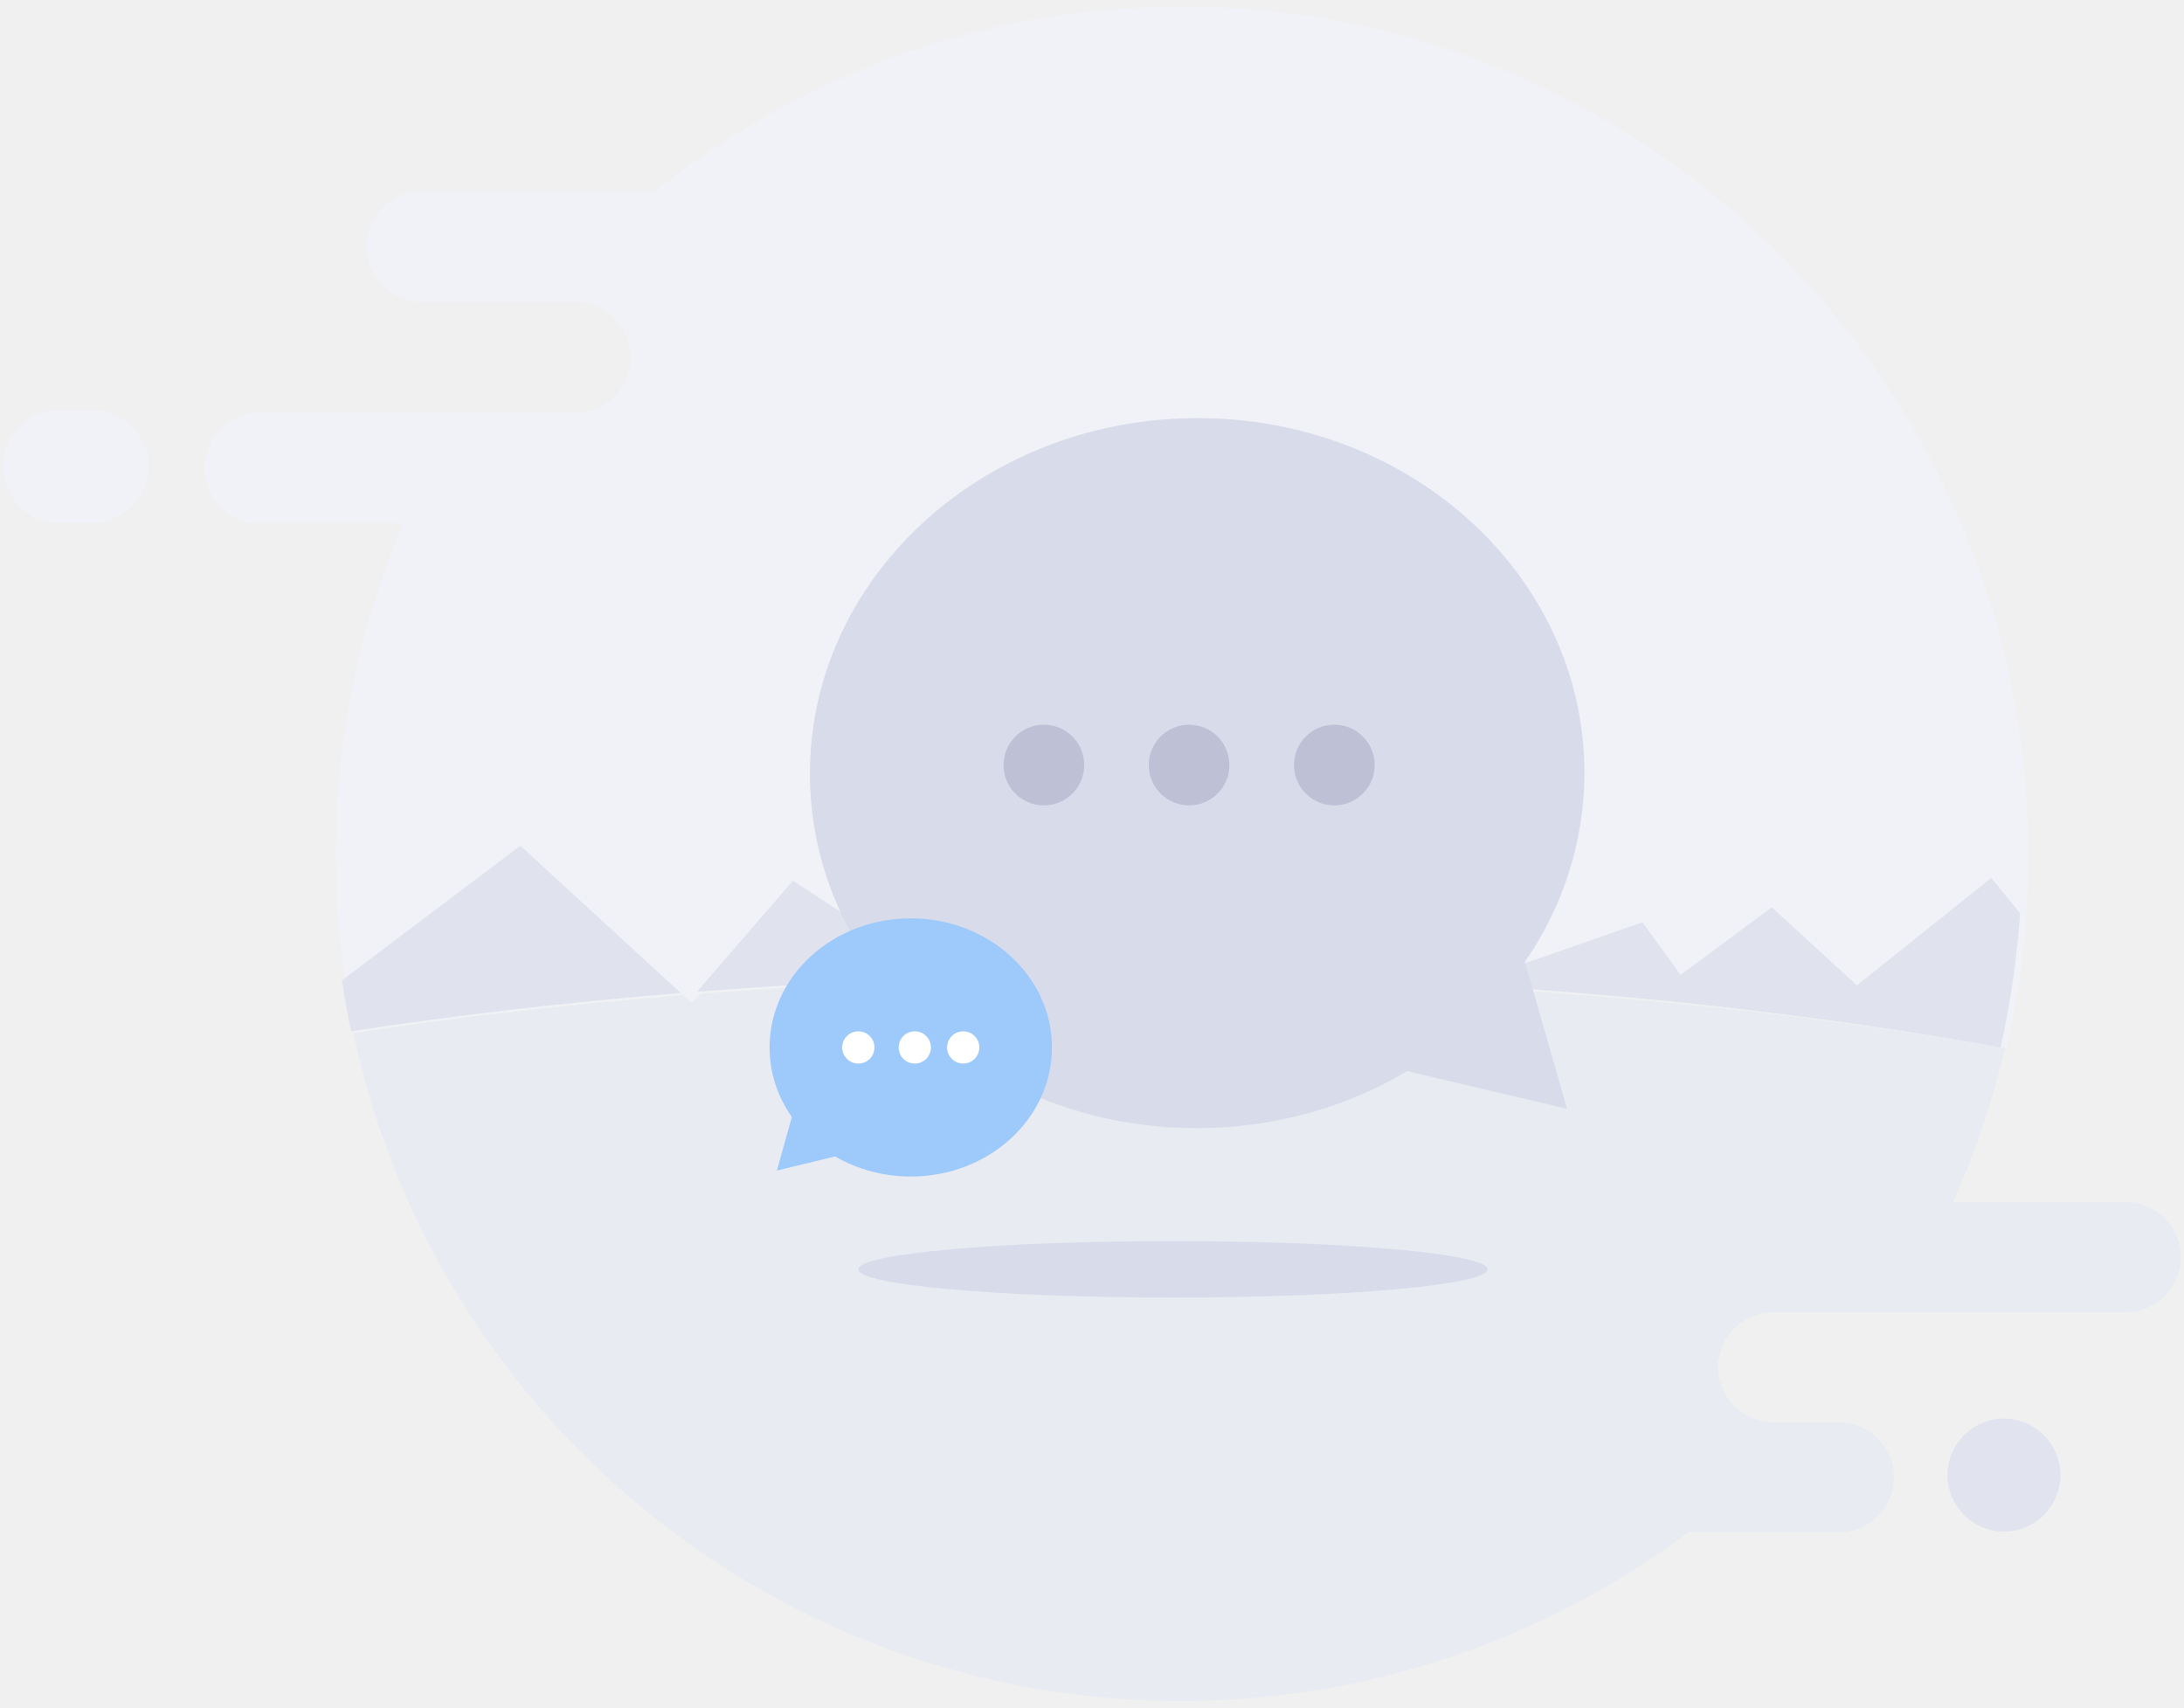
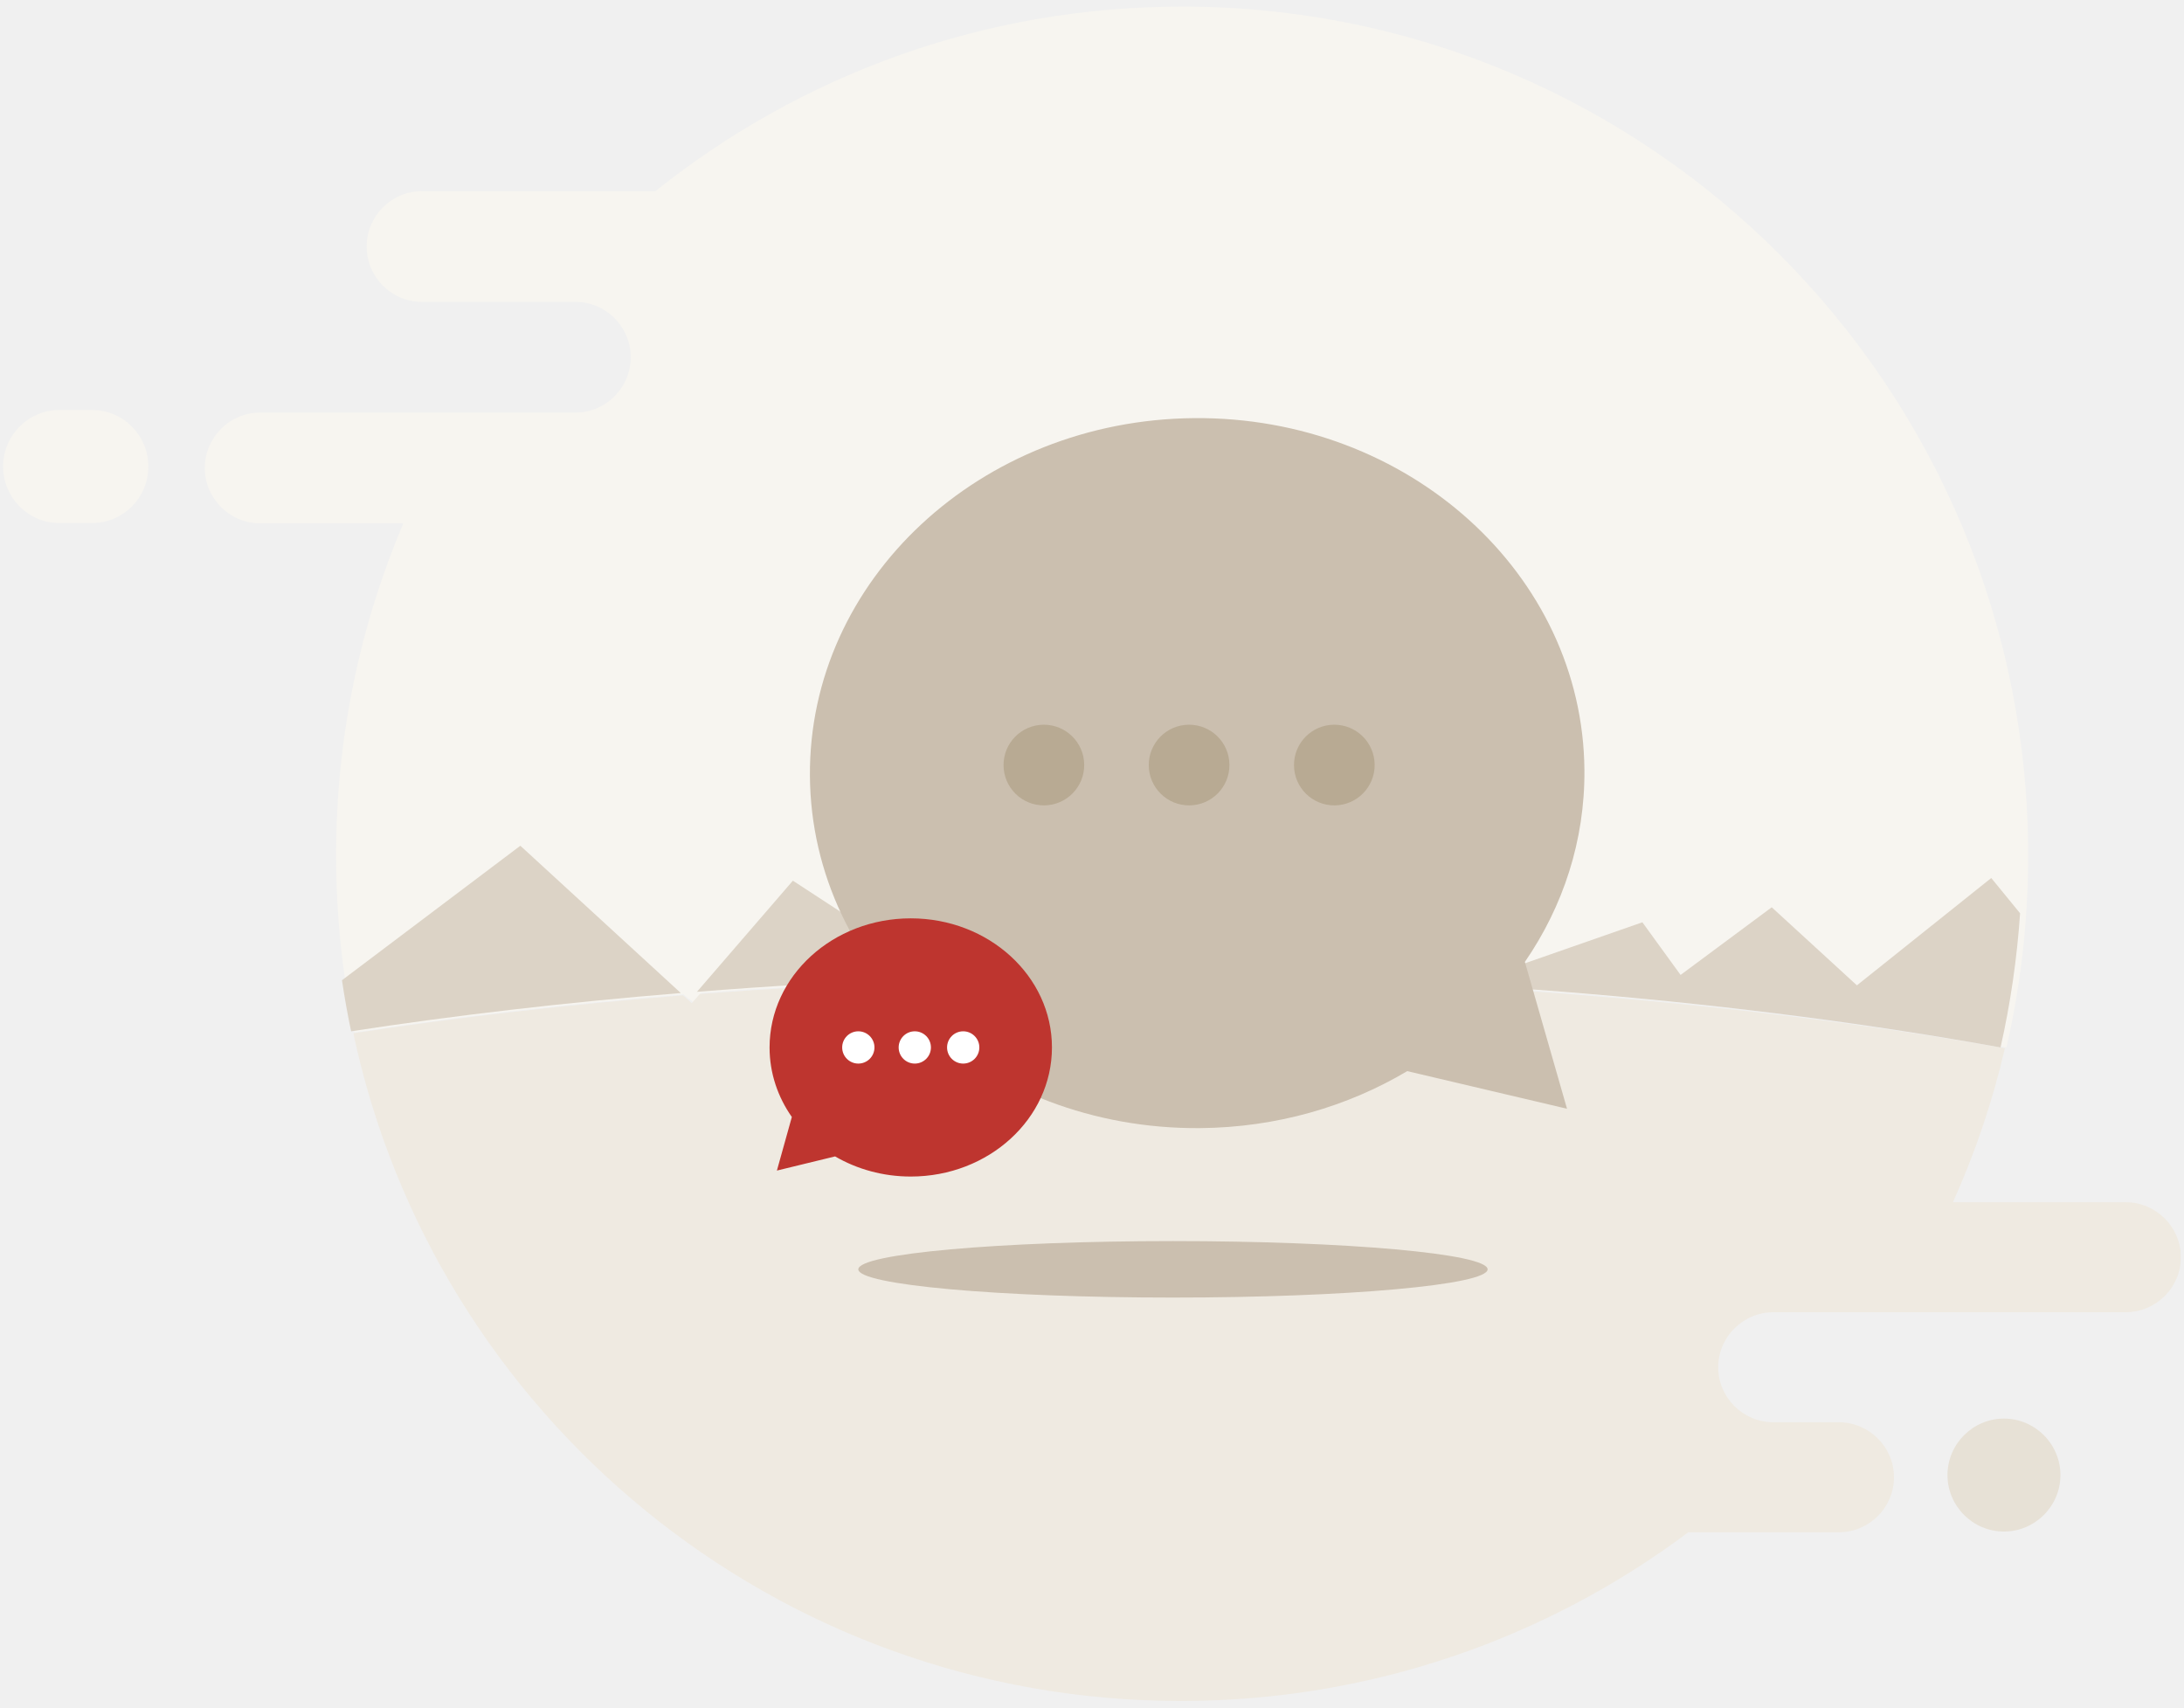
<svg xmlns="http://www.w3.org/2000/svg" width="495" height="387" viewBox="0 0 495 387" fill="none">
  <g id="No Chat History">
-     <path id="Fill 1" fill-rule="evenodd" clip-rule="evenodd" d="M267.927 1.5C222.792 1.5 181.307 17.146 148.551 43.322H95.611C88.733 43.322 83.105 48.968 83.105 55.869C83.105 62.77 88.733 68.415 95.611 68.415H122.554H130.449C137.327 68.415 142.955 74.061 142.955 80.962C142.955 84.408 141.546 87.553 139.278 89.82C137.019 92.095 133.884 93.509 130.449 93.509H113.605H104.304H58.928C52.05 93.509 46.422 99.155 46.422 106.055C46.422 112.956 52.05 118.602 58.928 118.602H91.412C81.606 141.723 76.175 167.164 76.175 193.882C76.175 203.576 76.892 213.103 78.267 222.413C78.843 226.303 79.535 230.159 80.343 233.973C103.937 230.351 128.965 227.44 155.093 225.316L157.061 227.114L158.912 225.014C190.301 222.564 223.249 221.259 257.23 221.259C329.429 221.259 396.993 227.147 454.76 237.385C456.986 227.699 458.487 217.737 459.196 207.549C459.521 203.033 459.679 198.474 459.679 193.882C459.679 87.629 373.832 1.5 267.927 1.5Z" fill="#F1F2F7" />
-     <path id="Fill 3" fill-rule="evenodd" clip-rule="evenodd" d="M20.954 92.928H13.375C6.408 92.928 0.708 98.688 0.708 105.728C0.708 112.768 6.408 118.528 13.375 118.528H20.954C27.921 118.528 33.622 112.768 33.622 105.728C33.622 98.688 27.921 92.928 20.954 92.928Z" fill="#F1F2F7" />
+     <path id="Fill 1" fill-rule="evenodd" clip-rule="evenodd" d="M267.927 1.5C222.792 1.5 181.307 17.146 148.551 43.322H95.611C88.733 43.322 83.105 48.968 83.105 55.869C83.105 62.77 88.733 68.415 95.611 68.415H122.554H130.449C137.327 68.415 142.955 74.061 142.955 80.962C142.955 84.408 141.546 87.553 139.278 89.82C137.019 92.095 133.884 93.509 130.449 93.509H113.605H104.304H58.928C52.05 93.509 46.422 99.155 46.422 106.055C46.422 112.956 52.05 118.602 58.928 118.602H91.412C81.606 141.723 76.175 167.164 76.175 193.882C76.175 203.576 76.892 213.103 78.267 222.413C78.843 226.303 79.535 230.159 80.343 233.973C103.937 230.351 128.965 227.44 155.093 225.316L157.061 227.114L158.912 225.014C190.301 222.564 223.249 221.259 257.23 221.259C329.429 221.259 396.993 227.147 454.76 237.385C456.986 227.699 458.487 217.737 459.196 207.549C459.521 203.033 459.679 198.474 459.679 193.882C459.679 87.629 373.832 1.5 267.927 1.5Z" fill="#F7F5F0" />
+     <path id="Fill 3" fill-rule="evenodd" clip-rule="evenodd" d="M20.954 92.928H13.375C6.408 92.928 0.708 98.688 0.708 105.728C0.708 112.768 6.408 118.528 13.375 118.528H20.954C27.921 118.528 33.622 112.768 33.622 105.728C33.622 98.688 27.921 92.928 20.954 92.928Z" fill="#F7F5F0" />
    <g id="Group 7">
      <mask id="mask0_156_62" style="mask-type:luminance" maskUnits="userSpaceOnUse" x="80" y="221" width="415" height="165">
        <path id="Clip 6" fill-rule="evenodd" clip-rule="evenodd" d="M494.293 221.536V385.5H287.188H80.083V221.536H494.293Z" fill="white" />
      </mask>
      <g mask="url(#mask0_156_62)">
-         <path id="Fill 5" fill-rule="evenodd" clip-rule="evenodd" d="M494.293 284.929C494.293 291.786 488.667 297.396 481.79 297.396H401.932C398.498 297.396 395.364 298.801 393.106 301.062C390.838 303.314 389.429 306.439 389.429 309.864C389.429 316.721 395.055 322.331 401.932 322.331H416.769C420.202 322.331 423.337 323.736 425.596 325.997C427.863 328.249 429.271 331.374 429.271 334.799C429.271 341.656 423.645 347.266 416.769 347.266H382.653C350.604 371.271 310.78 385.5 267.622 385.5C175.444 385.5 98.462 320.627 80.083 234.169C103.671 230.57 128.693 227.678 154.815 225.567L156.781 227.354L158.632 225.268C190.013 222.832 222.954 221.536 256.928 221.536C329.108 221.536 396.656 227.387 454.409 237.561C451.601 249.679 447.633 261.349 442.632 272.461H481.79C485.233 272.461 488.35 273.866 490.617 276.127C492.884 278.379 494.293 281.504 494.293 284.929Z" fill="#E8EBF2" />
+         <path id="Fill 5" fill-rule="evenodd" clip-rule="evenodd" d="M494.293 284.929C494.293 291.786 488.667 297.396 481.79 297.396H401.932C398.498 297.396 395.364 298.801 393.106 301.062C390.838 303.314 389.429 306.439 389.429 309.864C389.429 316.721 395.055 322.331 401.932 322.331H416.769C420.202 322.331 423.337 323.736 425.596 325.997C427.863 328.249 429.271 331.374 429.271 334.799C429.271 341.656 423.645 347.266 416.769 347.266H382.653C350.604 371.271 310.78 385.5 267.622 385.5C175.444 385.5 98.462 320.627 80.083 234.169C103.671 230.57 128.693 227.678 154.815 225.567L156.781 227.354L158.632 225.268C190.013 222.832 222.954 221.536 256.928 221.536C329.108 221.536 396.656 227.387 454.409 237.561C451.601 249.679 447.633 261.349 442.632 272.461H481.79C485.233 272.461 488.35 273.866 490.617 276.127C492.884 278.379 494.293 281.504 494.293 284.929Z" fill="#EFEAE1" />
      </g>
    </g>
-     <path id="Fill 8" fill-rule="evenodd" clip-rule="evenodd" d="M457.85 206.981C457.142 217.363 455.643 227.515 453.42 237.386C395.73 226.953 328.256 220.953 256.153 220.953C222.216 220.953 189.312 222.282 157.964 224.779L179.704 199.591L213.521 221.659L259.3 209.019L338.053 220.953L372.242 209.019L380.901 220.953L401.56 205.618L420.866 223.313L451.314 198.986L457.85 206.981Z" fill="#E0E2EE" />
-     <path id="Fill 10" fill-rule="evenodd" clip-rule="evenodd" d="M345.614 218.002C354.273 205.415 359.234 190.487 359.106 174.512C358.752 130.078 319.168 94.373 270.694 94.76C222.22 95.148 183.213 131.483 183.568 175.916C183.923 220.349 223.506 256.055 271.979 255.668C289.298 255.53 305.408 250.8 318.946 242.753L355.162 251.28L345.614 218.002Z" fill="#D8DBEA" />
-     <path id="Fill 12" fill-rule="evenodd" clip-rule="evenodd" d="M245.736 173.313C245.776 178.362 241.716 182.488 236.667 182.528C231.616 182.569 227.49 178.508 227.451 173.459C227.411 168.409 231.471 164.284 236.52 164.243C241.569 164.203 245.695 168.263 245.736 173.313Z" fill="#BEC0D6" />
-     <path id="Fill 14" fill-rule="evenodd" clip-rule="evenodd" d="M278.65 173.312C278.69 178.362 274.629 182.488 269.58 182.528C264.53 182.568 260.404 178.508 260.365 173.459C260.323 168.409 264.384 164.283 269.434 164.243C274.483 164.203 278.609 168.263 278.65 173.312Z" fill="#BEC0D6" />
-     <path id="Fill 16" fill-rule="evenodd" clip-rule="evenodd" d="M311.565 173.312C311.605 178.361 307.544 182.487 302.495 182.528C297.445 182.568 293.319 178.508 293.28 173.458C293.239 168.408 297.299 164.283 302.349 164.243C307.398 164.202 311.524 168.263 311.565 173.312Z" fill="#BEC0D6" />
-     <path id="Fill 18" fill-rule="evenodd" clip-rule="evenodd" d="M157.965 224.585L156.192 226.414L154.308 224.848C155.521 224.753 156.744 224.666 157.965 224.585Z" fill="#F1F2F7" />
+     <path id="Fill 8" fill-rule="evenodd" clip-rule="evenodd" d="M457.85 206.981C457.142 217.363 455.643 227.515 453.42 237.386C395.73 226.953 328.256 220.953 256.153 220.953C222.216 220.953 189.312 222.282 157.964 224.779L179.704 199.591L213.521 221.659L259.3 209.019L338.053 220.953L372.242 209.019L380.901 220.953L401.56 205.618L420.866 223.313L451.314 198.986L457.85 206.981Z" fill="#DCD3C6" />
+     <path id="Fill 10" fill-rule="evenodd" clip-rule="evenodd" d="M345.614 218.002C354.273 205.415 359.234 190.487 359.106 174.512C358.752 130.078 319.168 94.373 270.694 94.76C222.22 95.148 183.213 131.483 183.568 175.916C183.923 220.349 223.506 256.055 271.979 255.668C289.298 255.53 305.408 250.8 318.946 242.753L355.162 251.28L345.614 218.002Z" fill="#CBBFAF" />
+     <path id="Fill 12" fill-rule="evenodd" clip-rule="evenodd" d="M245.736 173.313C245.776 178.362 241.716 182.488 236.667 182.528C231.616 182.569 227.49 178.508 227.451 173.459C227.411 168.409 231.471 164.284 236.52 164.243C241.569 164.203 245.695 168.263 245.736 173.313Z" fill="#B8AA93" />
+     <path id="Fill 14" fill-rule="evenodd" clip-rule="evenodd" d="M278.65 173.312C278.69 178.362 274.629 182.488 269.58 182.528C264.53 182.568 260.404 178.508 260.365 173.459C260.323 168.409 264.384 164.283 269.434 164.243C274.483 164.203 278.609 168.263 278.65 173.312Z" fill="#B8AA93" />
+     <path id="Fill 16" fill-rule="evenodd" clip-rule="evenodd" d="M311.565 173.312C311.605 178.361 307.544 182.487 302.495 182.528C297.445 182.568 293.319 178.508 293.28 173.458C293.239 168.408 297.299 164.283 302.349 164.243C307.398 164.202 311.524 168.263 311.565 173.312Z" fill="#B8AA93" />
+     <path id="Fill 18" fill-rule="evenodd" clip-rule="evenodd" d="M157.965 224.585L156.192 226.414L154.308 224.848C155.521 224.753 156.744 224.666 157.965 224.585Z" fill="#F7F5F0" />
    <path id="Fill 20" fill-rule="evenodd" clip-rule="evenodd" d="M174.422 237.387C174.422 243.193 176.279 248.599 179.47 253.149L176.083 265.289L189.272 262.081C194.23 264.965 200.11 266.643 206.422 266.643C224.095 266.643 238.422 253.544 238.422 237.387C238.422 221.228 224.095 208.129 206.422 208.129C188.748 208.129 174.422 221.228 174.422 237.387Z" fill="url(#paint0_linear_156_62)" />
    <path id="Fill 22" fill-rule="evenodd" clip-rule="evenodd" d="M214.651 237.386C214.651 239.405 216.287 241.043 218.308 241.043C220.327 241.043 221.965 239.405 221.965 237.386C221.965 235.366 220.327 233.728 218.308 233.728C216.287 233.728 214.651 235.366 214.651 237.386Z" fill="white" />
    <path id="Fill 24" fill-rule="evenodd" clip-rule="evenodd" d="M203.679 237.386C203.679 239.405 205.316 241.043 207.336 241.043C209.355 241.043 210.993 239.405 210.993 237.386C210.993 235.366 209.355 233.728 207.336 233.728C205.316 233.728 203.679 235.366 203.679 237.386Z" fill="white" />
    <path id="Fill 26" fill-rule="evenodd" clip-rule="evenodd" d="M190.879 237.386C190.879 239.405 192.516 241.043 194.537 241.043C196.556 241.043 198.194 239.405 198.194 237.386C198.194 235.366 196.556 233.728 194.537 233.728C192.516 233.728 190.879 235.366 190.879 237.386Z" fill="white" />
-     <path id="Fill 28" fill-rule="evenodd" clip-rule="evenodd" d="M154.308 225.057C128.188 227.185 103.169 230.101 79.583 233.728C78.775 229.908 78.083 226.046 77.508 222.15L117.936 191.671L154.308 225.057Z" fill="#E0E2EE" />
-     <path id="Fill 30" fill-rule="evenodd" clip-rule="evenodd" d="M337.164 287.671C337.164 291.206 305.235 294.071 265.85 294.071C226.464 294.071 194.536 291.206 194.536 287.671C194.536 284.138 226.464 281.271 265.85 281.271C305.235 281.271 337.164 284.138 337.164 287.671Z" fill="#D8DBEA" />
-     <path id="Fill 32" fill-rule="evenodd" clip-rule="evenodd" d="M454.193 347.099C447.153 347.099 441.393 341.339 441.393 334.299C441.393 327.26 447.153 321.5 454.193 321.5C461.233 321.5 466.993 327.26 466.993 334.299C466.993 341.339 461.233 347.099 454.193 347.099Z" fill="#E1E3EF" />
+     <path id="Fill 28" fill-rule="evenodd" clip-rule="evenodd" d="M154.308 225.057C128.188 227.185 103.169 230.101 79.583 233.728C78.775 229.908 78.083 226.046 77.508 222.15L117.936 191.671L154.308 225.057Z" fill="#DCD3C6" />
+     <path id="Fill 30" fill-rule="evenodd" clip-rule="evenodd" d="M337.164 287.671C337.164 291.206 305.235 294.071 265.85 294.071C226.464 294.071 194.536 291.206 194.536 287.671C194.536 284.138 226.464 281.271 265.85 281.271C305.235 281.271 337.164 284.138 337.164 287.671Z" fill="#CBBFAF" />
+     <path id="Fill 32" fill-rule="evenodd" clip-rule="evenodd" d="M454.193 347.099C447.153 347.099 441.393 341.339 441.393 334.299C441.393 327.26 447.153 321.5 454.193 321.5C461.233 321.5 466.993 327.26 466.993 334.299C466.993 341.339 461.233 347.099 454.193 347.099Z" fill="#E7E1D6" />
  </g>
  <defs>
    <linearGradient id="paint0_linear_156_62" x1="206.422" y1="178.872" x2="148.142" y2="242.615" gradientUnits="userSpaceOnUse">
-       <stop stop-color="#9DC9FB" />
-       <stop offset="1" stop-color="#9DC9FB" />
+       <stop stop-color="#BE352F" />
+       <stop offset="1" stop-color="#BE352F" />
    </linearGradient>
  </defs>
</svg>
